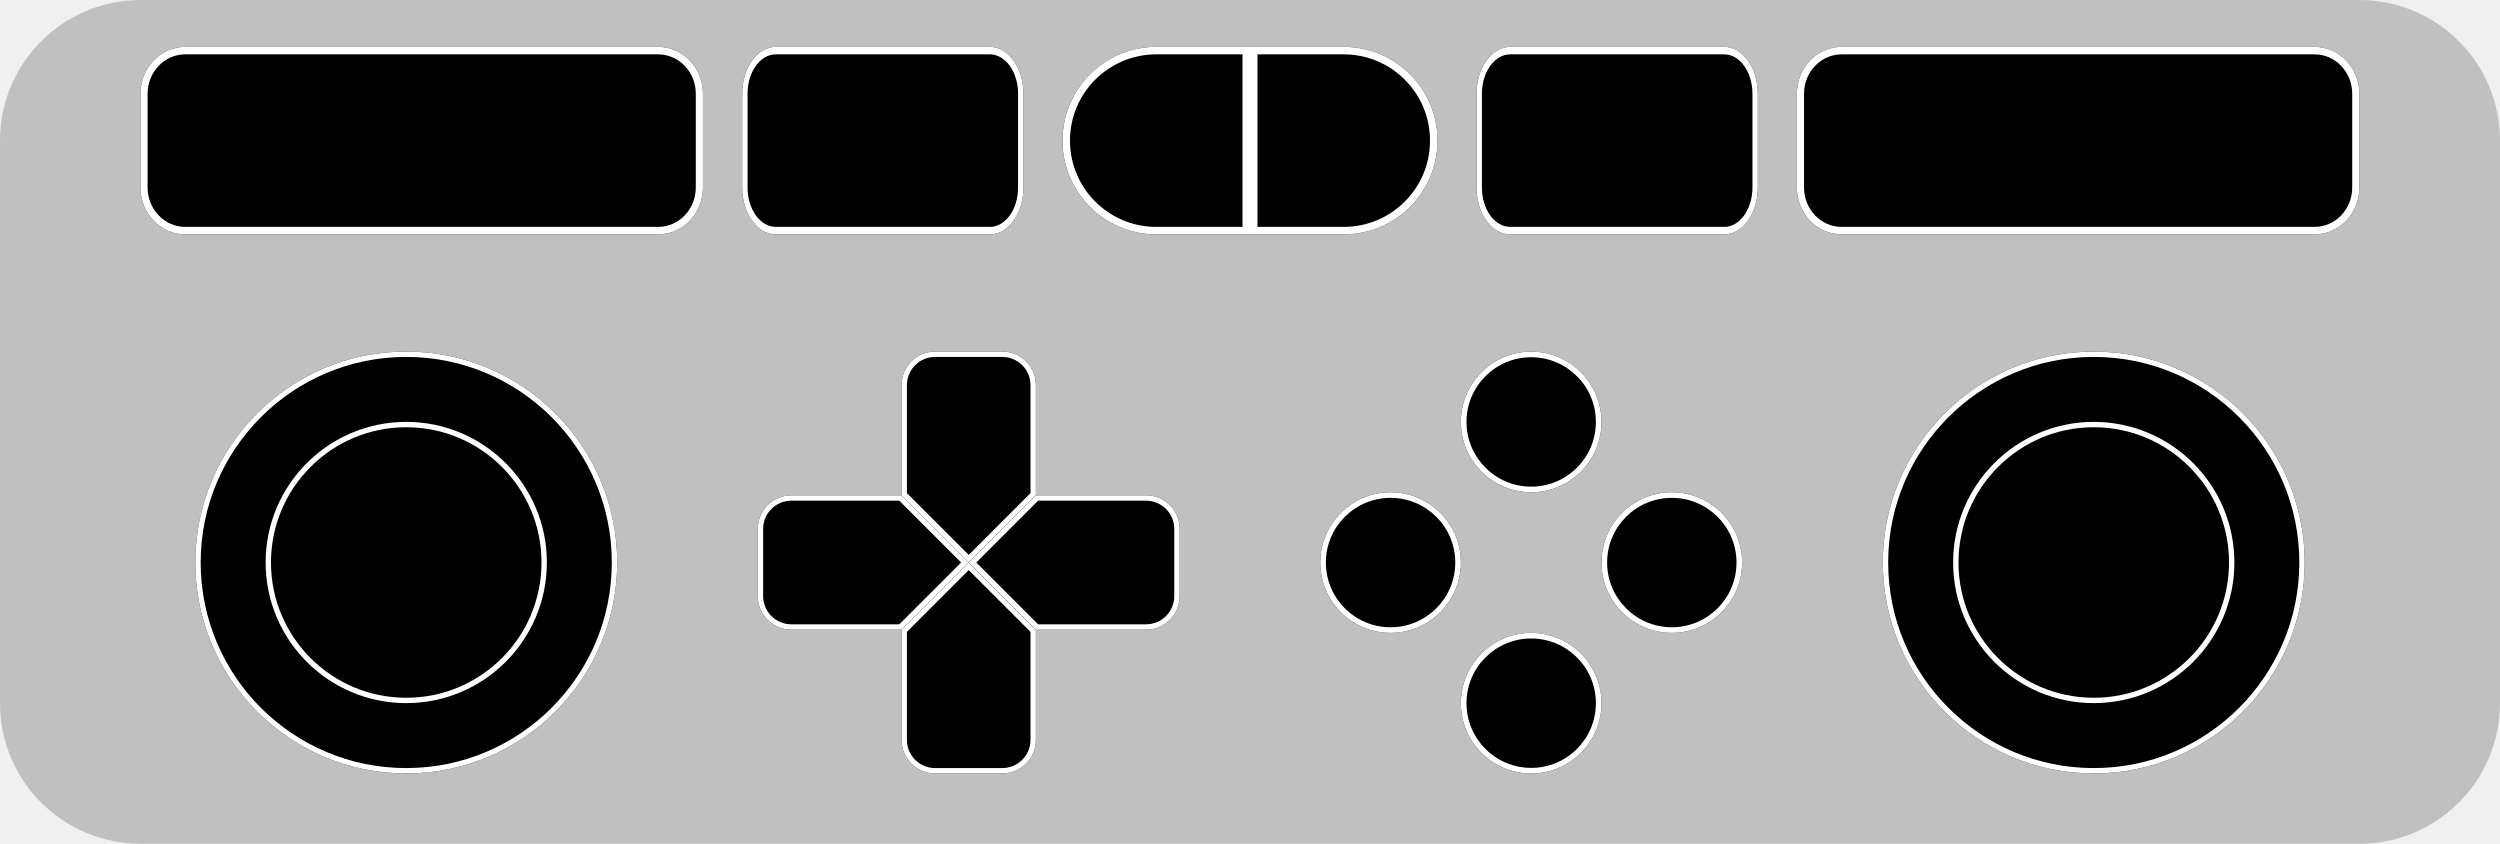
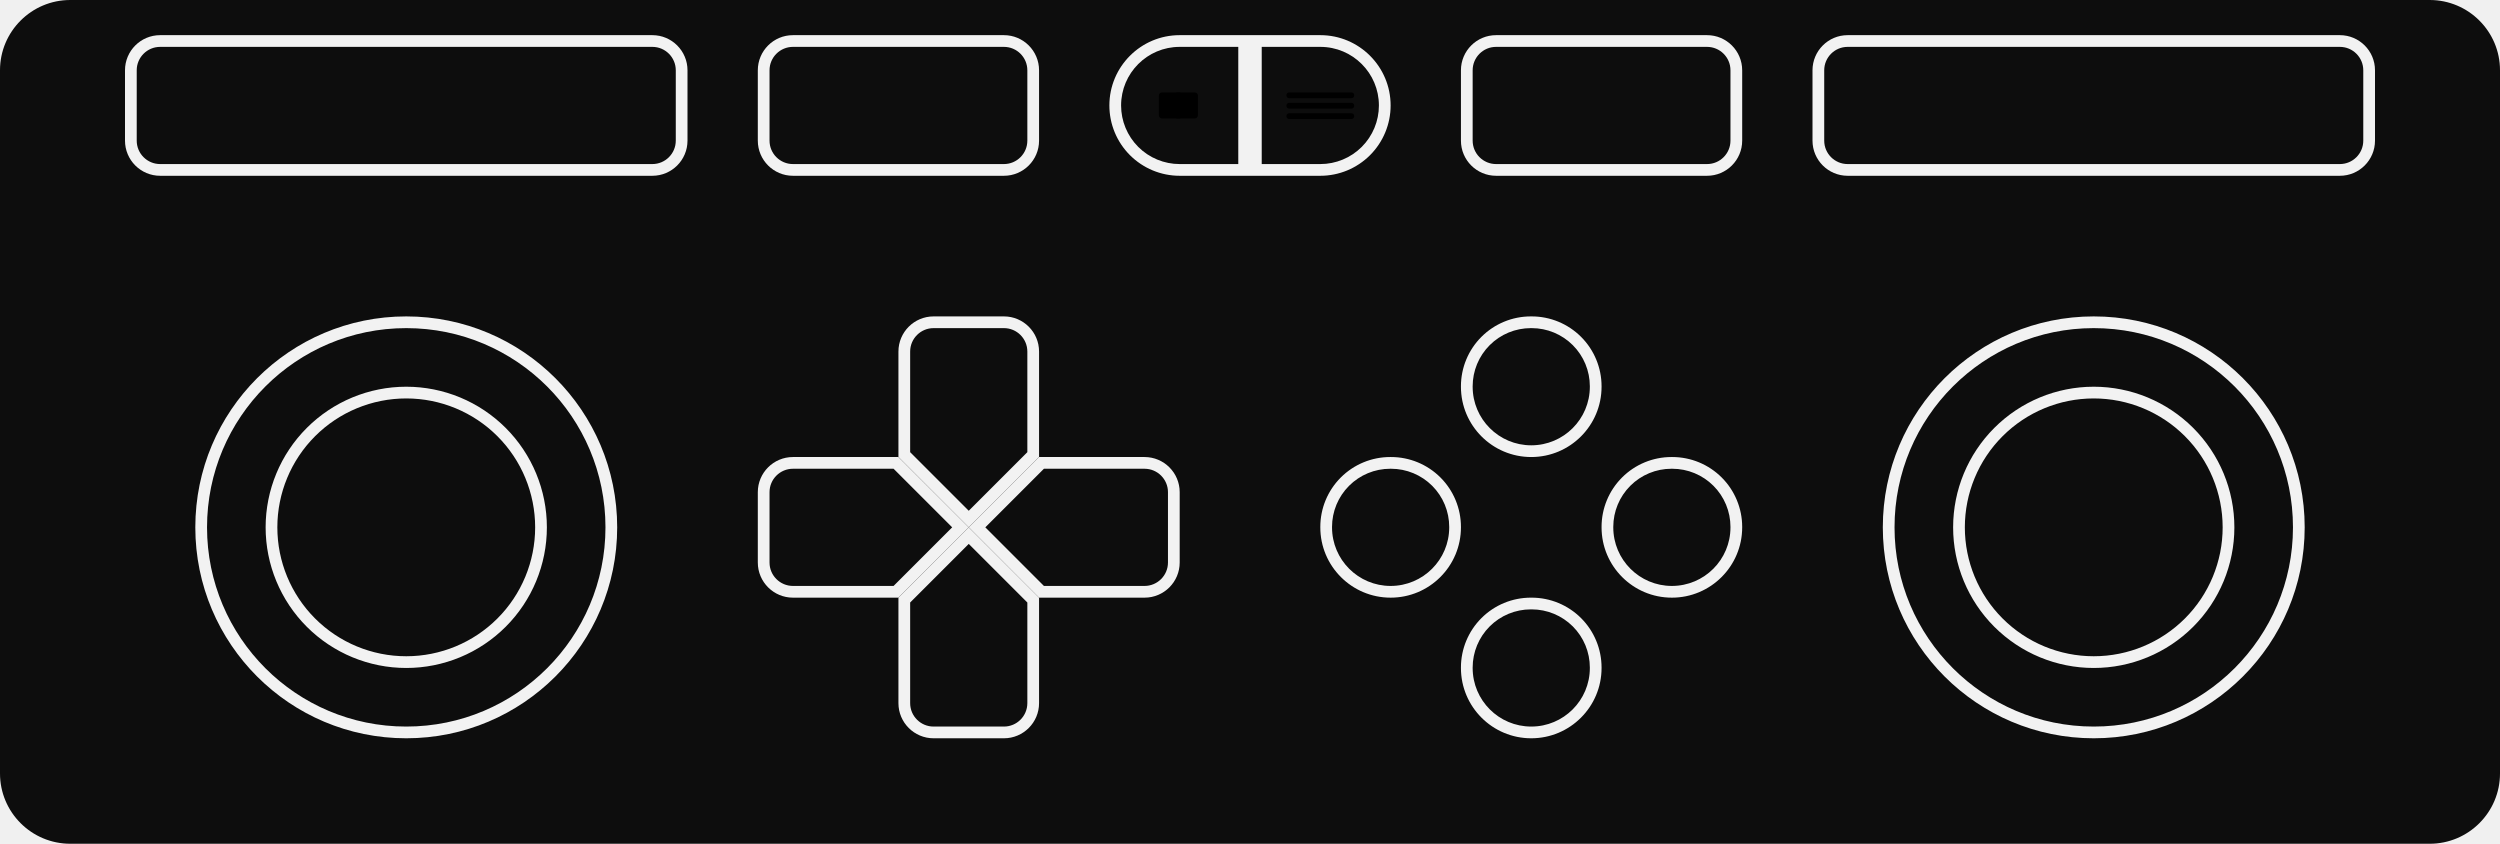
<svg xmlns="http://www.w3.org/2000/svg" width="100%" height="100%" viewBox="0 0 640 216" version="1.1" xml:space="preserve" style="fill-rule:evenodd;clip-rule:evenodd;stroke-linejoin:round;stroke-miterlimit:2;">
  <g id="XBOX">
-     <g transform="matrix(0.833333,0,0,0.666667,0,0)">
-       <path d="M724.8,0C748.659,0 768,24.177 768,54L768,270C768,299.823 748.659,324 724.8,324L43.2,324C19.341,324 0,299.823 0,270L0,54C0,24.177 19.341,0 43.2,-0L724.8,0Z" style="fill-opacity:0.2;" />
+     <path id="BACKGROUND" d="M622,0C631.941,-0 640,8.059 640,18L640,198C640,207.941 631.941,216 622,216L18,216C8.059,216 0,207.941 0,198L0,18C0,8.059 8.059,-0 18,-0L622,0Z" style="fill:rgb(13,13,13);" />
+     <g id="view" transform="matrix(0.666667,0,0,0.666667,106.6667,9)">
+       <path d="M320,-0L320,54L293,54C285.839,54 278.972,51.155 273.908,46.092C268.845,41.028 266,34.161 266,27C266,12.088 278.088,-0 293,-0L320,-0ZM315.5,4.5L293,4.5C280.574,4.5 270.5,14.574 270.5,27C270.5,32.967 272.871,38.69 277.09,42.91C281.31,47.129 287.033,49.5 293,49.5L315.5,49.5L315.5,4.5Z" style="fill:rgb(242,242,242);" />
+       <rect class="button-icon" x="285" y="22" width="9" height="10" rx="1.2" />
+       <rect class="button-icon" x="291" y="22" width="9" height="10" rx="1.2" />
    </g>
-     <g transform="matrix(0.790813,0,0,0.790813,78.78966,29.90153)">
-       <g id="a" transform="matrix(1.011618,0,0,1.011618,-75.82068,48.70203)">
-         <circle cx="466.444" cy="139.5" r="22.5" />
-         <path d="M466.444,117C478.863,117 488.944,127.082 488.944,139.5C488.944,151.918 478.863,162 466.444,162C454.026,162 443.944,151.918 443.944,139.5C443.944,127.082 454.026,117 466.444,117ZM466.444,118.796C455.018,118.796 445.741,128.073 445.741,139.5C445.741,150.927 455.018,160.204 466.444,160.204C477.871,160.204 487.148,150.927 487.148,139.5C487.148,128.073 477.871,118.796 466.444,118.796Z" style="fill:white;" />
-       </g>
-       <g id="b" transform="matrix(1.011618,0,0,1.011618,-30.29788,3.179238)">
-         <circle cx="466.444" cy="139.5" r="22.5" />
-         <path d="M466.444,117C478.863,117 488.944,127.082 488.944,139.5C488.944,151.918 478.863,162 466.444,162C454.026,162 443.944,151.918 443.944,139.5C443.944,127.082 454.026,117 466.444,117ZM466.444,118.796C455.018,118.796 445.741,128.073 445.741,139.5C445.741,150.927 455.018,160.204 466.444,160.204C477.871,160.204 487.148,150.927 487.148,139.5C487.148,128.073 477.871,118.796 466.444,118.796Z" style="fill:white;" />
-       </g>
-       <g id="x" transform="matrix(1.011618,0,0,1.011618,-121.3435,3.179238)">
-         <circle cx="466.444" cy="139.5" r="22.5" />
-         <path d="M466.444,117C478.863,117 488.944,127.082 488.944,139.5C488.944,151.918 478.863,162 466.444,162C454.026,162 443.944,151.918 443.944,139.5C443.944,127.082 454.026,117 466.444,117ZM466.444,118.796C455.018,118.796 445.741,128.073 445.741,139.5C445.741,150.927 455.018,160.204 466.444,160.204C477.871,160.204 487.148,150.927 487.148,139.5C487.148,128.073 477.871,118.796 466.444,118.796Z" style="fill:white;" />
-       </g>
-       <g id="y" transform="matrix(1.011618,0,0,1.011618,-75.82068,-42.34356)">
-         <circle cx="466.444" cy="139.5" r="22.5" />
-         <path d="M466.444,117C478.863,117 488.944,127.082 488.944,139.5C488.944,151.918 478.863,162 466.444,162C454.026,162 443.944,151.918 443.944,139.5C443.944,127.082 454.026,117 466.444,117ZM466.444,118.796C455.018,118.796 445.741,128.073 445.741,139.5C445.741,150.927 455.018,160.204 466.444,160.204C477.871,160.204 487.148,150.927 487.148,139.5C487.148,128.073 477.871,118.796 466.444,118.796Z" style="fill:white;" />
-       </g>
+     <g id="menu" transform="matrix(-0.666667,0,0,0.666667,533.3333,9)">
+       <path d="M320,-0L293,-0C278.088,-0 266,12.088 266,27C266,34.161 268.845,41.028 273.908,46.092C278.972,51.155 285.839,54 293,54L320,54L320,-0ZM315.5,4.5L315.5,49.5L293,49.5C287.033,49.5 281.31,47.129 277.09,42.91C272.871,38.69 270.5,32.967 270.5,27C270.5,14.574 280.574,4.5 293,4.5L315.5,4.5Z" style="fill:rgb(242,242,242);" />
+       <rect class="button-icon" x="280" y="22" width="26" height="2.2" rx="1" />
+       <rect class="button-icon" x="280" y="26" width="26" height="2.2" rx="1" />
+       <rect class="button-icon" x="280" y="30" width="26" height="2.2" rx="1" />
    </g>
-     <g transform="matrix(0.755372,0,0,0.755372,61.27344,35.15277)">
-       <g id="up" transform="matrix(0,-1.011618,1.384194,0,175.5492,298.875)">
-         <path d="M175.5,68.196L153,51.752L175.5,35.308L212.417,35.308C218.626,35.308 223.667,38.992 223.667,43.53L223.667,59.974C223.667,64.512 218.626,68.196 212.417,68.196L175.5,68.196Z" />
-         <path d="M175.5,68.196L153,51.752L175.5,35.308L212.417,35.308C218.626,35.308 223.667,38.992 223.667,43.53L223.667,59.974C223.667,64.512 218.626,68.196 212.417,68.196L175.5,68.196ZM176.244,66.883L212.417,66.883C217.634,66.883 221.87,63.787 221.87,59.974L221.87,43.53C221.87,39.717 217.634,36.621 212.417,36.621L176.244,36.621L155.541,51.752L176.244,66.883Z" style="fill:white;" />
-       </g>
-       <g id="down" transform="matrix(0,-1.011618,1.384194,0,175.5492,298.875)">
-         <path d="M130.5,35.308L153,51.752L130.5,68.196L93.583,68.196C87.374,68.196 82.333,64.512 82.333,59.974L82.333,43.53C82.333,38.992 87.374,35.308 93.583,35.308L130.5,35.308Z" />
-         <path d="M130.5,35.308L153,51.752L130.5,68.196L93.583,68.196C87.374,68.196 82.333,64.512 82.333,59.974L82.333,43.53C82.333,38.992 87.374,35.308 93.583,35.308L130.5,35.308ZM129.756,36.621L93.583,36.621C88.366,36.621 84.13,39.717 84.13,43.53L84.13,59.974C84.13,63.787 88.366,66.883 93.583,66.883L129.756,66.883L150.459,51.752L129.756,36.621Z" style="fill:white;" />
-       </g>
-       <g id="left" transform="matrix(1.011618,0,0,1.384194,92.40617,72.46295)">
-         <path d="M130.5,35.308L153,51.752L130.5,68.196L93.583,68.196C87.374,68.196 82.333,64.512 82.333,59.974L82.333,43.53C82.333,38.992 87.374,35.308 93.583,35.308L130.5,35.308Z" />
-         <path d="M130.5,35.308L153,51.752L130.5,68.196L93.583,68.196C87.374,68.196 82.333,64.512 82.333,59.974L82.333,43.53C82.333,38.992 87.374,35.308 93.583,35.308L130.5,35.308ZM129.756,36.621L93.583,36.621C88.366,36.621 84.13,39.717 84.13,43.53L84.13,59.974C84.13,63.787 88.366,66.883 93.583,66.883L129.756,66.883L150.459,51.752L129.756,36.621Z" style="fill:white;" />
-       </g>
-       <g id="right" transform="matrix(1.011618,0,0,1.384194,92.40617,72.46295)">
-         <path d="M175.5,68.196L153,51.752L175.5,35.308L212.417,35.308C218.626,35.308 223.667,38.992 223.667,43.53L223.667,59.974C223.667,64.512 218.626,68.196 212.417,68.196L175.5,68.196Z" />
-         <path d="M175.5,68.196L153,51.752L175.5,35.308L212.417,35.308C218.626,35.308 223.667,38.992 223.667,43.53L223.667,59.974C223.667,64.512 218.626,68.196 212.417,68.196L175.5,68.196ZM176.244,66.883L212.417,66.883C217.634,66.883 221.87,63.787 221.87,59.974L221.87,43.53C221.87,39.717 217.634,36.621 212.417,36.621L176.244,36.621L155.541,51.752L176.244,66.883Z" style="fill:white;" />
-       </g>
+     <g id="lb" transform="matrix(0.666667,0,0,0.666667,52.66667,9)">
+       <path d="M306.5,-0C313.956,0 320,6.044 320,13.5L320,40.5C320,47.956 313.956,54 306.5,54L225.5,54C218.044,54 212,47.956 212,40.5L212,13.5C212,6.044 218.044,0 225.5,-0L306.5,-0ZM306.5,4.5L225.5,4.5C220.529,4.5 216.5,8.529 216.5,13.5L216.5,40.5C216.5,45.471 220.529,49.5 225.5,49.5L306.5,49.5C311.471,49.5 315.5,45.471 315.5,40.5L315.5,13.5C315.5,8.529 311.471,4.5 306.5,4.5Z" style="fill:rgb(242,242,242);" />
    </g>
-     <g transform="matrix(0.755374,0,0,0.755374,32.14621,35.15245)">
-       <g id="left_joy_reach" transform="matrix(0.441282,0,0,0.441282,23.63377,72.60981)">
-         <path d="M162,0C251.41,0 324,72.59 324,162C324,251.41 251.41,324 162,324C72.59,324 0,251.41 0,162C0,72.59 72.59,0 162,0Z" />
-         <path d="M162,0C251.41,0 324,72.59 324,162C324,251.41 251.41,324 162,324C72.59,324 0,251.41 0,162C0,72.59 72.59,0 162,0ZM162,4.118C74.863,4.118 4.118,74.863 4.118,162C4.118,249.137 74.863,319.882 162,319.882C249.137,319.882 319.882,249.137 319.882,162C319.882,74.863 249.137,4.118 162,4.118Z" style="fill:white;" />
-       </g>
-       <g id="left_joy" transform="matrix(0.294187,0,0,0.294187,47.46297,96.439)">
-         <circle cx="162" cy="162" r="162" />
-         <path d="M162,0C251.41,0 324,72.59 324,162C324,251.41 251.41,324 162,324C72.59,324 0,251.41 0,162C0,72.59 72.59,0 162,0ZM162,6.177C75.999,6.177 6.177,75.999 6.177,162C6.177,248.001 75.999,317.823 162,317.823C248.001,317.823 317.823,248.001 317.823,162C317.823,75.999 248.001,6.177 162,6.177Z" style="fill:white;" />
-       </g>
+     <g id="lt" transform="matrix(1.333333,0,0,0.666667,-250.6667,9)">
+       <path d="M313.25,-0C316.978,-0 320,6.044 320,13.5L320,40.5C320,47.956 316.978,54 313.25,54L218.75,54C215.022,54 212,47.956 212,40.5L212,13.5C212,6.044 215.022,-0 218.75,-0L313.25,-0ZM313.25,4.5L218.75,4.5C216.265,4.5 214.25,8.529 214.25,13.5L214.25,40.5C214.25,45.471 216.265,49.5 218.75,49.5L313.25,49.5C315.735,49.5 317.75,45.471 317.75,40.5L317.75,13.5C317.75,8.529 315.735,4.5 313.25,4.5Z" style="fill:rgb(242,242,242);" />
    </g>
-     <g id="right_joy_reach" transform="matrix(0.333333,0,0,0.333333,482.0014,90)">
-       <path d="M162,0C251.41,0 324,72.59 324,162C324,251.41 251.41,324 162,324C72.59,324 0,251.41 0,162C0,72.59 72.59,0 162,0Z" />
-       <path d="M162,0C251.41,0 324,72.59 324,162C324,251.41 251.41,324 162,324C72.59,324 0,251.41 0,162C0,72.59 72.59,0 162,0ZM162,4.118C74.863,4.118 4.118,74.863 4.118,162C4.118,249.137 74.863,319.882 162,319.882C249.137,319.882 319.882,249.137 319.882,162C319.882,74.863 249.137,4.118 162,4.118Z" style="fill:white;" />
+     <g id="rb" transform="matrix(0.666667,0,0,0.666667,232.6667,9)">
+       <path d="M306.5,-0C313.956,0 320,6.044 320,13.5L320,40.5C320,47.956 313.956,54 306.5,54L225.5,54C218.044,54 212,47.956 212,40.5L212,13.5C212,6.044 218.044,0 225.5,-0L306.5,-0ZM306.5,4.5L225.5,4.5C220.529,4.5 216.5,8.529 216.5,13.5L216.5,40.5C216.5,45.471 220.529,49.5 225.5,49.5L306.5,49.5C311.471,49.5 315.5,45.471 315.5,40.5L315.5,13.5C315.5,8.529 311.471,4.5 306.5,4.5Z" style="fill:rgb(242,242,242);" />
    </g>
-     <g id="right_joy" transform="matrix(0.222222,0,0,0.222222,500.0014,108)">
-       <circle cx="162" cy="162" r="162" />
-       <path d="M162,0C251.41,0 324,72.59 324,162C324,251.41 251.41,324 162,324C72.59,324 0,251.41 0,162C0,72.59 72.59,0 162,0ZM162,6.177C75.999,6.177 6.177,75.999 6.177,162C6.177,248.001 75.999,317.823 162,317.823C248.001,317.823 317.823,248.001 317.823,162C317.823,75.999 248.001,6.177 162,6.177Z" style="fill:white;" />
+     <g id="rt" transform="matrix(1.333333,0,0,0.666667,181.3333,9)">
+       <path d="M313.25,-0C316.978,-0 320,6.044 320,13.5L320,40.5C320,47.956 316.978,54 313.25,54L218.75,54C215.022,54 212,47.956 212,40.5L212,13.5C212,6.044 215.022,-0 218.75,-0L313.25,-0ZM313.25,4.5L218.75,4.5C216.265,4.5 214.25,8.529 214.25,13.5L214.25,40.5C214.25,45.471 216.265,49.5 218.75,49.5L313.25,49.5C315.735,49.5 317.75,45.471 317.75,40.5L317.75,13.5C317.75,8.529 315.735,4.5 313.25,4.5Z" style="fill:rgb(242,242,242);" />
    </g>
-     <g id="lb" transform="matrix(0.509432,0,0,1.459482,148.0587,-39.53138)">
-       <path d="M223.667,43.53L223.667,59.974C223.667,64.512 216.105,68.196 206.792,68.196L99.208,68.196C89.895,68.196 82.333,64.512 82.333,59.974L82.333,43.53C82.333,38.992 89.895,35.308 99.208,35.308L206.792,35.308C216.105,35.308 223.667,38.992 223.667,43.53Z" />
-       <path d="M223.667,43.53L223.667,59.974C223.667,64.512 216.105,68.196 206.792,68.196L99.208,68.196C89.895,68.196 82.333,64.512 82.333,59.974L82.333,43.53C82.333,38.992 89.895,35.308 99.208,35.308L206.792,35.308C216.105,35.308 223.667,38.992 223.667,43.53ZM220.972,43.53C220.972,39.717 214.618,36.621 206.792,36.621L99.208,36.621C91.382,36.621 85.028,39.717 85.028,43.53L85.028,59.974C85.028,63.787 91.382,66.883 99.208,66.883L206.792,66.883C214.618,66.883 220.972,63.787 220.972,59.974L220.972,43.53Z" style="fill:white;" />
+     <g id="up" transform="matrix(0.222222,0,0,0.333333,194.8889,63)">
+       <path d="M279.5,54C301.868,54 320,66.088 320,81L320,162L239,216L158,162L158,81C158,66.088 176.132,54 198.5,54L279.5,54ZM239,203.272L306.5,158.272L306.5,81C306.5,71.059 294.412,63 279.5,63L198.5,63C183.588,63 171.5,71.059 171.5,81L171.5,158.272L239,203.272Z" style="fill:rgb(242,242,242);" />
    </g>
-     <g id="rb" transform="matrix(0.509432,0,0,1.459482,336.057,-39.53138)">
-       <path d="M223.667,43.53L223.667,59.974C223.667,64.512 216.105,68.196 206.792,68.196L99.208,68.196C89.895,68.196 82.333,64.512 82.333,59.974L82.333,43.53C82.333,38.992 89.895,35.308 99.208,35.308L206.792,35.308C216.105,35.308 223.667,38.992 223.667,43.53Z" />
-       <path d="M223.667,43.53L223.667,59.974C223.667,64.512 216.105,68.196 206.792,68.196L99.208,68.196C89.895,68.196 82.333,64.512 82.333,59.974L82.333,43.53C82.333,38.992 89.895,35.308 99.208,35.308L206.792,35.308C216.105,35.308 223.667,38.992 223.667,43.53ZM220.972,43.53C220.972,39.717 214.618,36.621 206.792,36.621L99.208,36.621C91.382,36.621 85.028,39.717 85.028,43.53L85.028,59.974C85.028,63.787 91.382,66.883 99.208,66.883L206.792,66.883C214.618,66.883 220.972,63.787 220.972,59.974L220.972,43.53Z" style="fill:white;" />
+     <g id="down" transform="matrix(-0.222222,0,-0,-0.333333,301.1111,207)">
+       <path d="M279.5,54C301.868,54 320,66.088 320,81L320,162L239,216L158,162L158,81C158,66.088 176.132,54 198.5,54L279.5,54ZM239,203.272L306.5,158.272L306.5,81C306.5,71.059 294.412,63 279.5,63L198.5,63C183.588,63 171.5,71.059 171.5,81L171.5,158.272L239,203.272Z" style="fill:rgb(242,242,242);" />
    </g>
-     <g id="lt" transform="matrix(1.018863,0,0,1.459482,-47.93345,-39.53138)">
-       <path d="M223.667,43.53L223.667,59.974C223.667,64.512 218.626,68.196 212.417,68.196L93.583,68.196C87.374,68.196 82.333,64.512 82.333,59.974L82.333,43.53C82.333,38.992 87.374,35.308 93.583,35.308L212.417,35.308C218.626,35.308 223.667,38.992 223.667,43.53Z" />
-       <path d="M223.667,43.53L223.667,59.974C223.667,64.512 218.626,68.196 212.417,68.196L93.583,68.196C87.374,68.196 82.333,64.512 82.333,59.974L82.333,43.53C82.333,38.992 87.374,35.308 93.583,35.308L212.417,35.308C218.626,35.308 223.667,38.992 223.667,43.53ZM221.87,43.53C221.87,39.717 217.634,36.621 212.417,36.621L93.583,36.621C88.366,36.621 84.13,39.717 84.13,43.53L84.13,59.974C84.13,63.787 88.366,66.883 93.583,66.883L212.417,66.883C217.634,66.883 221.87,63.787 221.87,59.974L221.87,43.53Z" style="fill:white;" />
+     <g id="left" transform="matrix(-0,-0.222222,0.333333,-0,176,188.1111)">
+       <path d="M279.5,54C301.868,54 320,66.088 320,81L320,162L239,216L158,162L158,81C158,66.088 176.132,54 198.5,54L279.5,54ZM239,203.272L306.5,158.272L306.5,81C306.5,71.059 294.412,63 279.5,63L198.5,63C183.588,63 171.5,71.059 171.5,81L171.5,158.272L239,203.272Z" style="fill:rgb(242,242,242);" />
    </g>
-     <g id="rt" transform="matrix(1.018863,0,0,1.459482,376.1139,-39.53138)">
-       <path d="M223.667,43.53L223.667,59.974C223.667,64.512 218.626,68.196 212.417,68.196L93.583,68.196C87.374,68.196 82.333,64.512 82.333,59.974L82.333,43.53C82.333,38.992 87.374,35.308 93.583,35.308L212.417,35.308C218.626,35.308 223.667,38.992 223.667,43.53Z" />
-       <path d="M223.667,43.53L223.667,59.974C223.667,64.512 218.626,68.196 212.417,68.196L93.583,68.196C87.374,68.196 82.333,64.512 82.333,59.974L82.333,43.53C82.333,38.992 87.374,35.308 93.583,35.308L212.417,35.308C218.626,35.308 223.667,38.992 223.667,43.53ZM221.87,43.53C221.87,39.717 217.634,36.621 212.417,36.621L93.583,36.621C88.366,36.621 84.13,39.717 84.13,43.53L84.13,59.974C84.13,63.787 88.366,66.883 93.583,66.883L212.417,66.883C217.634,66.883 221.87,63.787 221.87,59.974L221.87,43.53Z" style="fill:white;" />
+     <g id="right" transform="matrix(0,0.222222,-0.333333,0,320,81.88889)">
+       <path d="M279.5,54C301.868,54 320,66.088 320,81L320,162L239,216L158,162L158,81C158,66.088 176.132,54 198.5,54L279.5,54ZM239,203.272L306.5,158.272L306.5,81C306.5,71.059 294.412,63 279.5,63L198.5,63C183.588,63 171.5,71.059 171.5,81L171.5,158.272L239,203.272Z" style="fill:rgb(242,242,242);" />
    </g>
-     <g id="view" transform="matrix(0.53332,0,0,1.066641,102.4053,-26.39907)">
-       <path d="M408,36L408,81L363,81C338.147,81 318,70.926 318,58.5C318,46.074 338.147,36 363,36L408,36Z" />
-       <path d="M408,36L408,81L363,81C338.147,81 318,70.926 318,58.5C318,46.074 338.147,36 363,36L408,36ZM404.407,37.796L363,37.796C340.131,37.796 321.593,47.066 321.593,58.5C321.593,69.934 340.131,79.204 363,79.204L404.407,79.204L404.407,37.796Z" style="fill:white;" />
+     <g id="a" transform="matrix(0.222222,0,0,0.222222,338.8889,141)">
+       <path d="M239.486,54C260.84,54 281.319,62.483 296.418,77.582C311.517,92.681 320,113.16 320,134.514L320,135C320,179.735 283.735,216 239,216C194.265,216 158,179.735 158,135L158,134.514C158,113.16 166.483,92.681 181.582,77.582C196.681,62.483 217.16,54 238.514,54L239.486,54ZM239.486,67.5L238.514,67.5C220.741,67.5 203.696,74.56 191.128,87.128C178.56,99.696 171.5,116.741 171.5,134.514L171.5,135C171.5,172.279 201.721,202.5 239,202.5C276.279,202.5 306.5,172.279 306.5,135L306.5,134.514C306.5,116.741 299.44,99.696 286.872,87.128C274.304,74.56 257.259,67.5 239.486,67.5Z" style="fill:rgb(242,242,242);" />
    </g>
-     <g id="menu" transform="matrix(-0.53332,0,-0,-1.066641,537.5947,98.3979)">
-       <path d="M408,36L408,81L363,81C338.147,81 318,70.926 318,58.5C318,46.074 338.147,36 363,36L408,36Z" />
-       <path d="M408,36L408,81L363,81C338.147,81 318,70.926 318,58.5C318,46.074 338.147,36 363,36L408,36ZM404.407,37.796L363,37.796C340.131,37.796 321.593,47.066 321.593,58.5C321.593,69.934 340.131,79.204 363,79.204L404.407,79.204L404.407,37.796Z" style="fill:white;" />
+     <g id="b" transform="matrix(0.222222,0,0,0.222222,374.8889,105)">
+       <path d="M239.486,54C260.84,54 281.319,62.483 296.418,77.582C311.517,92.681 320,113.16 320,134.514L320,135C320,179.735 283.735,216 239,216C194.265,216 158,179.735 158,135L158,134.514C158,113.16 166.483,92.681 181.582,77.582C196.681,62.483 217.16,54 238.514,54L239.486,54ZM239.486,67.5L238.514,67.5C220.741,67.5 203.696,74.56 191.128,87.128C178.56,99.696 171.5,116.741 171.5,134.514L171.5,135C171.5,172.279 201.721,202.5 239,202.5C276.279,202.5 306.5,172.279 306.5,135L306.5,134.514C306.5,116.741 299.44,99.696 286.872,87.128C274.304,74.56 257.259,67.5 239.486,67.5Z" style="fill:rgb(242,242,242);" />
+     </g>
+     <g id="x" transform="matrix(0.222222,0,0,0.222222,302.8889,105)">
+       <path d="M239.486,54C260.84,54 281.319,62.483 296.418,77.582C311.517,92.681 320,113.16 320,134.514L320,135C320,179.735 283.735,216 239,216C194.265,216 158,179.735 158,135L158,134.514C158,113.16 166.483,92.681 181.582,77.582C196.681,62.483 217.16,54 238.514,54L239.486,54ZM239.486,67.5L238.514,67.5C220.741,67.5 203.696,74.56 191.128,87.128C178.56,99.696 171.5,116.741 171.5,134.514L171.5,135C171.5,172.279 201.721,202.5 239,202.5C276.279,202.5 306.5,172.279 306.5,135L306.5,134.514C306.5,116.741 299.44,99.696 286.872,87.128C274.304,74.56 257.259,67.5 239.486,67.5Z" style="fill:rgb(242,242,242);" />
+     </g>
+     <g id="y" transform="matrix(0.222222,0,0,0.222222,338.8889,69)">
+       <path d="M239.486,54C260.84,54 281.319,62.483 296.418,77.582C311.517,92.681 320,113.16 320,134.514L320,135C320,179.735 283.735,216 239,216C194.265,216 158,179.735 158,135L158,134.514C158,113.16 166.483,92.681 181.582,77.582C196.681,62.483 217.16,54 238.514,54L239.486,54ZM239.486,67.5L238.514,67.5C220.741,67.5 203.696,74.56 191.128,87.128C178.56,99.696 171.5,116.741 171.5,134.514L171.5,135C171.5,172.279 201.721,202.5 239,202.5C276.279,202.5 306.5,172.279 306.5,135L306.5,134.514C306.5,116.741 299.44,99.696 286.872,87.128C274.304,74.56 257.259,67.5 239.486,67.5Z" style="fill:rgb(242,242,242);" />
+     </g>
+     <g id="left_joy_reach" transform="matrix(0.666667,0,0,0.666667,-55.33333,45)">
+       <path d="M239,54C283.735,54 320,90.265 320,135C320,179.735 283.735,216 239,216C194.265,216 158,179.735 158,135C158,90.265 194.265,54 239,54ZM239,58.5C196.75,58.5 162.5,92.75 162.5,135C162.5,177.25 196.75,211.5 239,211.5C281.25,211.5 315.5,177.25 315.5,135C315.5,92.75 281.25,58.5 239,58.5Z" style="fill:rgb(242,242,242);" />
+     </g>
+     <g id="left_joy" transform="matrix(0.444444,0,0,0.444444,-2.222222,75)">
+       <path d="M239.004,54C260.486,54 281.087,62.533 296.277,77.723C311.467,92.913 320,113.514 320,134.996L320,135.004C320,156.486 311.467,177.087 296.277,192.277C281.087,207.467 260.486,216 239.004,216L238.996,216C217.514,216 196.913,207.467 181.723,192.277C166.533,177.087 158,156.486 158,135.004L158,134.996C158,113.514 166.533,92.913 181.723,77.723C196.913,62.533 217.514,54 238.996,54L239.004,54ZM239.004,60.75L238.996,60.75C219.304,60.75 200.42,68.572 186.496,82.496C172.572,96.42 164.75,115.304 164.75,134.996L164.75,135.004C164.75,154.696 172.572,173.58 186.496,187.504C200.42,201.428 219.304,209.25 238.996,209.25L239.004,209.25C258.696,209.25 277.58,201.428 291.504,187.504C305.428,173.58 313.25,154.696 313.25,135.004L313.25,134.996C313.25,115.304 305.428,96.42 291.504,82.496C277.58,68.572 258.696,60.75 239.004,60.75Z" style="fill:rgb(242,242,242);" />
+     </g>
+     <g id="right_joy_reach" transform="matrix(0.666667,0,0,0.666667,376.6667,45)">
+       <path d="M239,54C283.735,54 320,90.265 320,135C320,179.735 283.735,216 239,216C194.265,216 158,179.735 158,135C158,90.265 194.265,54 239,54ZM239,58.5C196.75,58.5 162.5,92.75 162.5,135C162.5,177.25 196.75,211.5 239,211.5C281.25,211.5 315.5,177.25 315.5,135C315.5,92.75 281.25,58.5 239,58.5Z" style="fill:rgb(242,242,242);" />
+     </g>
+     <g id="right_joy" transform="matrix(0.444444,0,0,0.444444,429.7778,75)">
+       <path d="M239.004,54C260.486,54 281.087,62.533 296.277,77.723C311.467,92.913 320,113.514 320,134.996L320,135.004C320,156.486 311.467,177.087 296.277,192.277C281.087,207.467 260.486,216 239.004,216L238.996,216C217.514,216 196.913,207.467 181.723,192.277C166.533,177.087 158,156.486 158,135.004L158,134.996C158,113.514 166.533,92.913 181.723,77.723C196.913,62.533 217.514,54 238.996,54L239.004,54ZM239.004,60.75L238.996,60.75C219.304,60.75 200.42,68.572 186.496,82.496C172.572,96.42 164.75,115.304 164.75,134.996L164.75,135.004C164.75,154.696 172.572,173.58 186.496,187.504C200.42,201.428 219.304,209.25 238.996,209.25L239.004,209.25C258.696,209.25 277.58,201.428 291.504,187.504C305.428,173.58 313.25,154.696 313.25,135.004L313.25,134.996C313.25,115.304 305.428,96.42 291.504,82.496C277.58,68.572 258.696,60.75 239.004,60.75Z" style="fill:rgb(242,242,242);" />
    </g>
  </g>
</svg>
